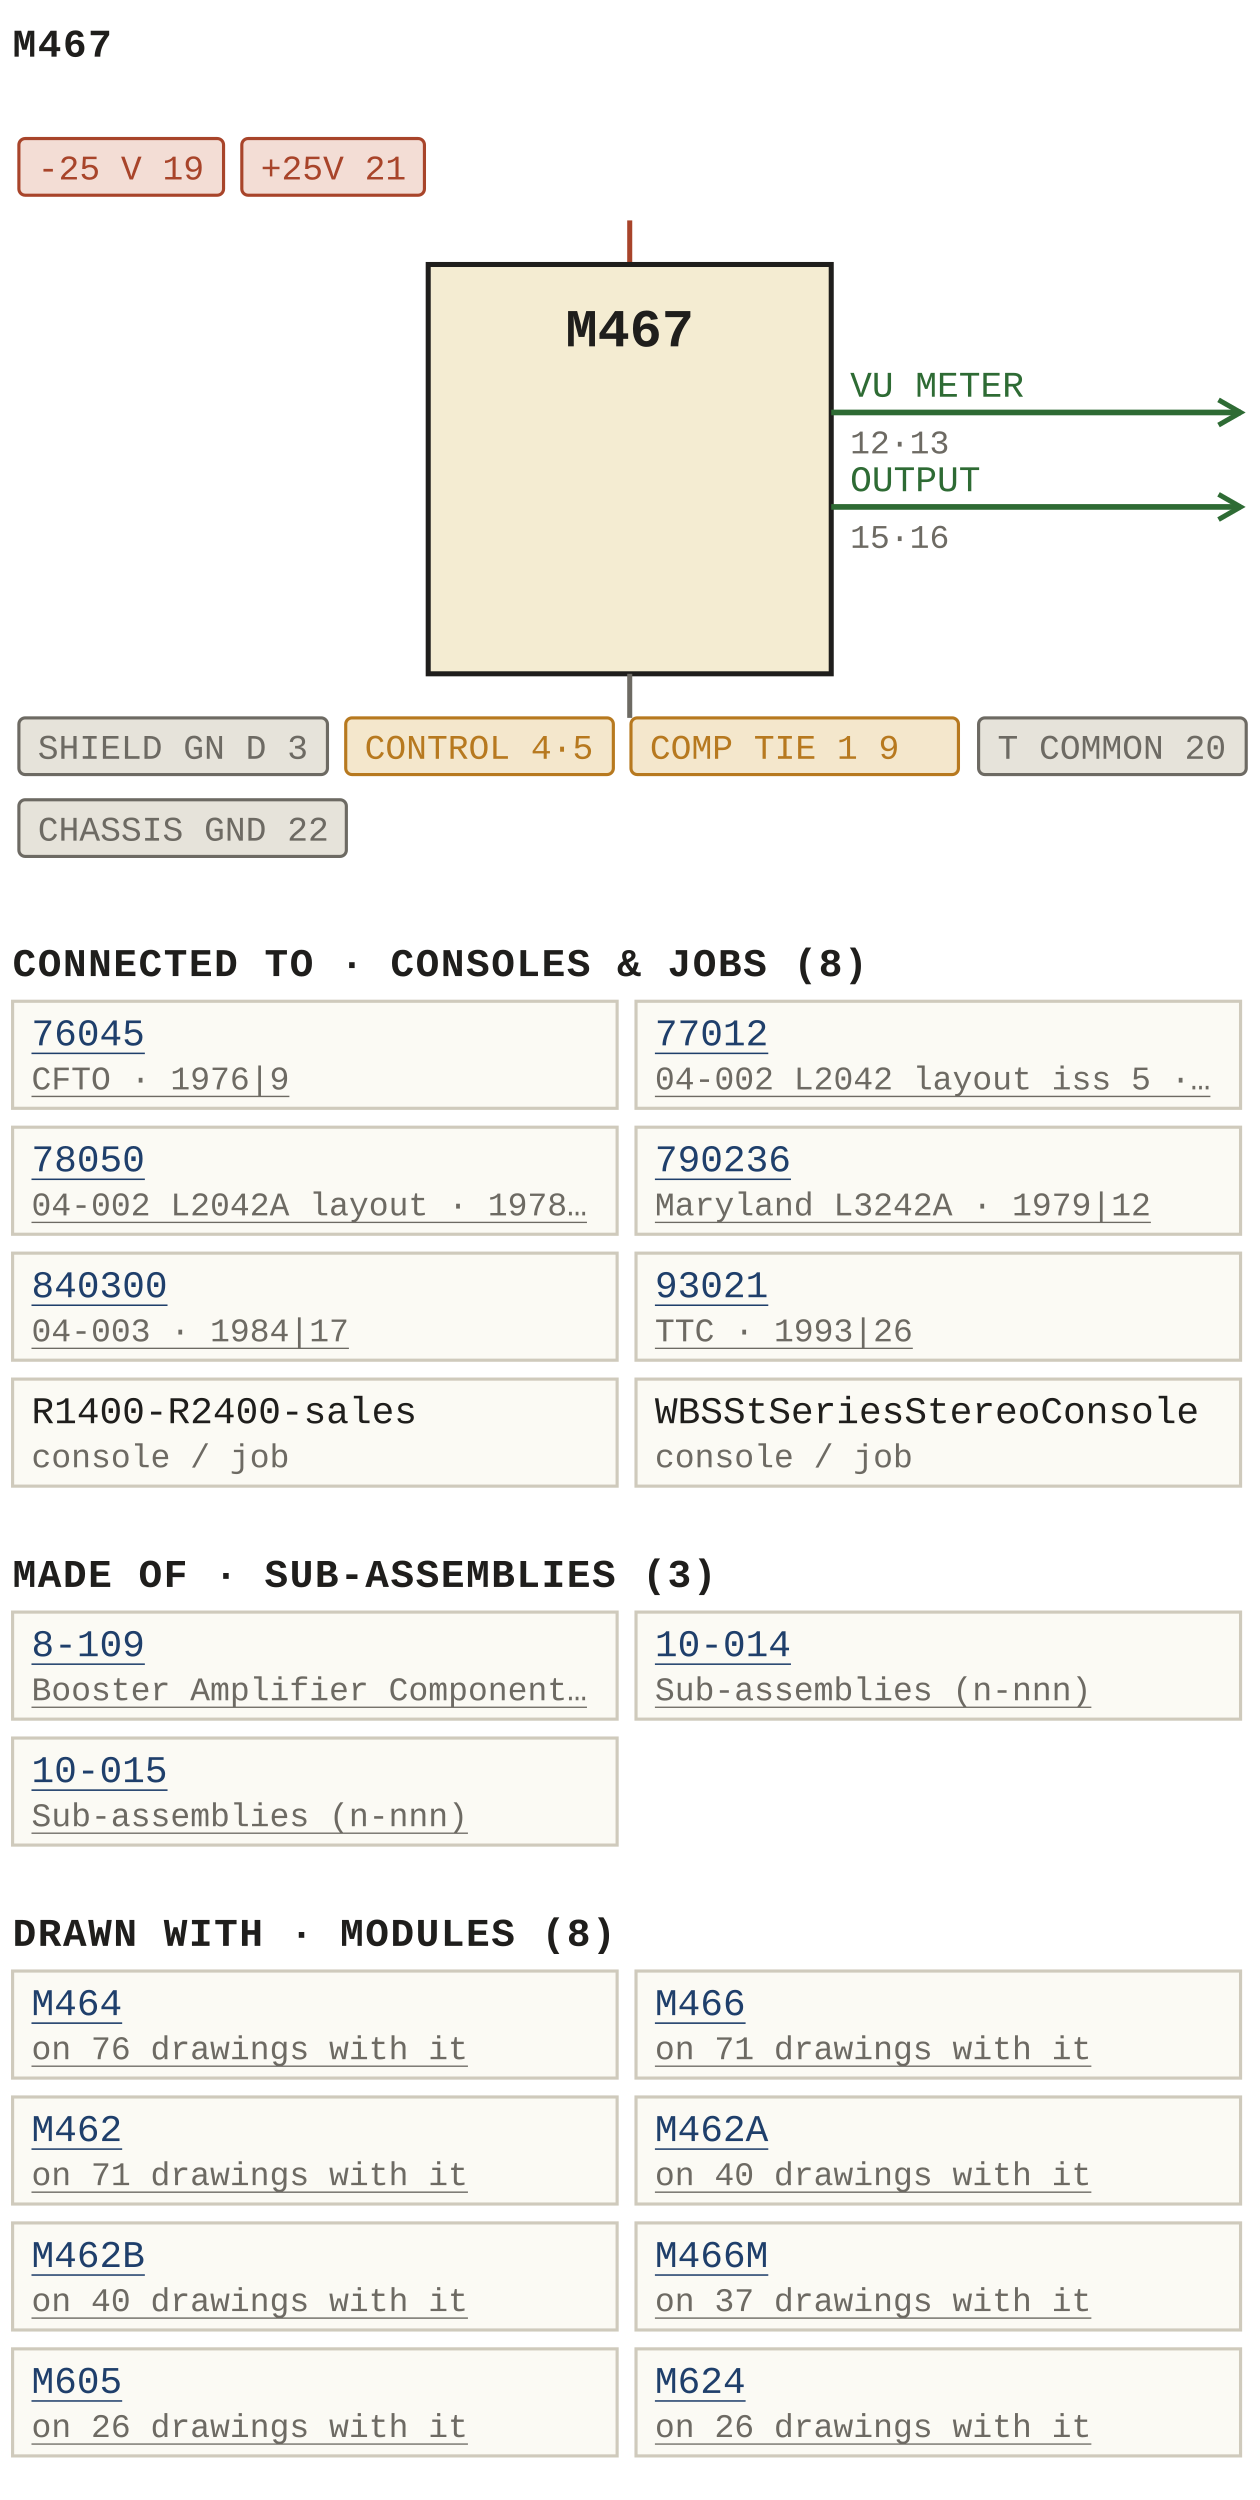
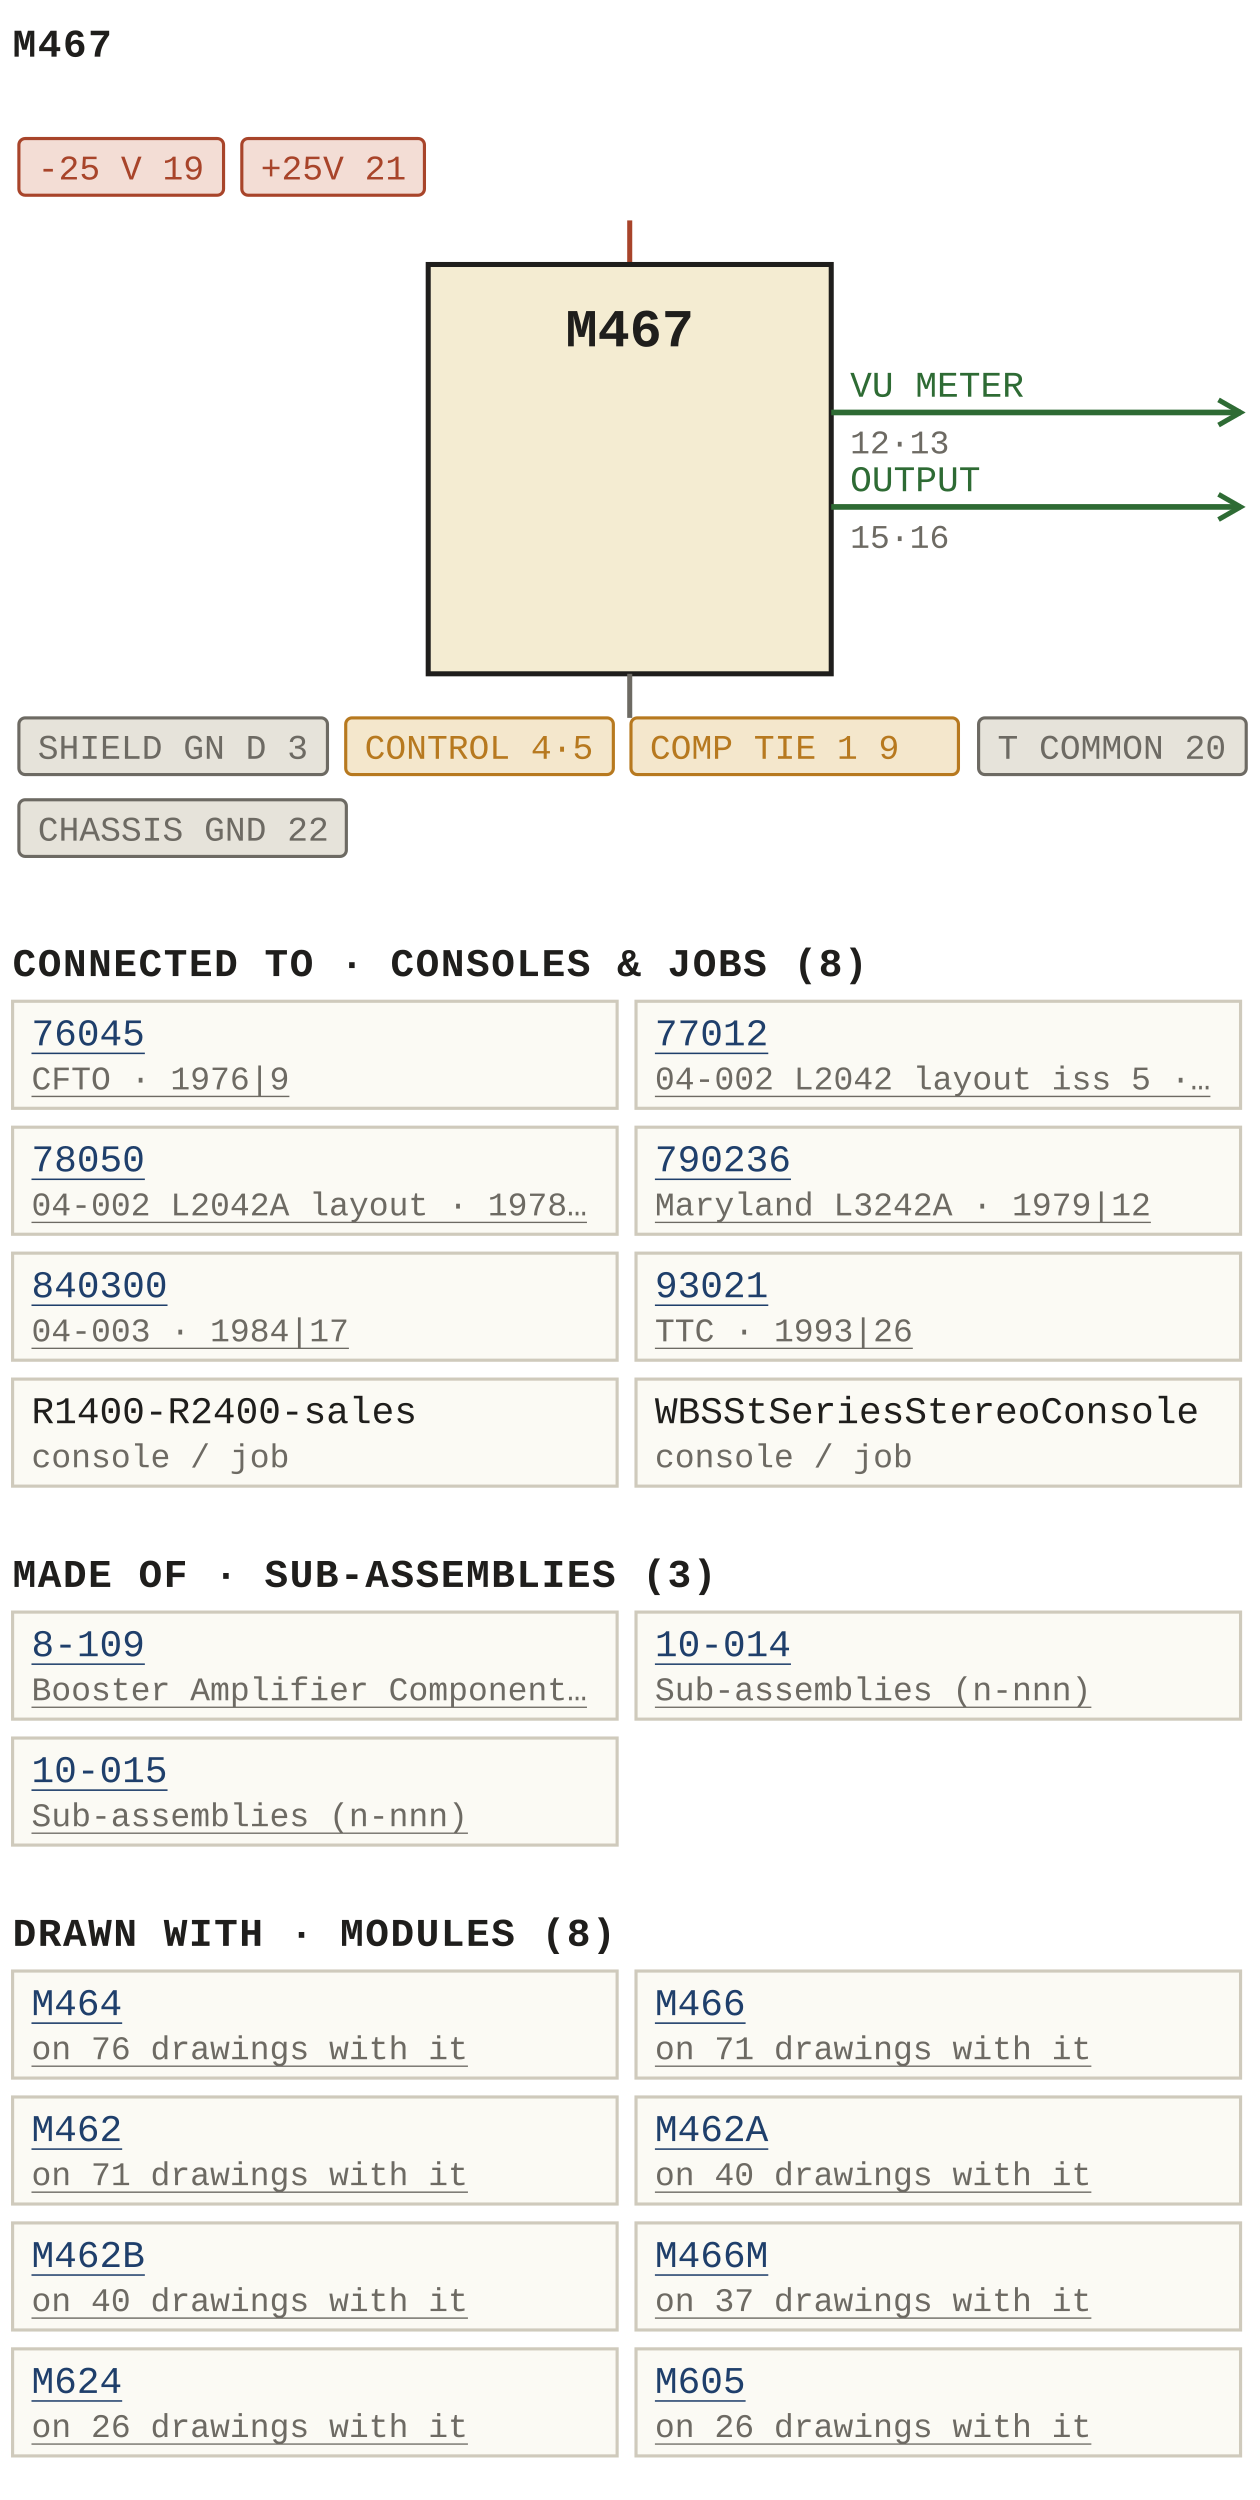
<svg xmlns="http://www.w3.org/2000/svg" class="wp" viewBox="0 0 400 794" width="400" height="794" role="img" aria-label="M467 connections" style="width:100%;max-width:500px;height:auto;background:#fbfaf4">
  <style>.wp text{font-family:"Courier Prime","Courier New",Courier,monospace;fill:#1f1e1c;font-size:12px} .wp .f{fill:#6d6a63;font-size:10.5px} .wp .h{font-size:12.5px;font-weight:700;letter-spacing:.04em} .wp .b{font-size:17px;font-weight:700} .wp a text{fill:#1f3f6b;text-decoration:underline} .wp a:hover rect{fill:#efe9d2}</style>
  <text x="4" y="18" class="h">M467</text>
  <rect x="6" y="44" width="65" height="18" rx="2" fill="#f3ddd5" stroke="#a8442a" />
  <text x="12" y="57" style="font-size:11px;fill:#a8442a">-25 V 19</text>
  <rect x="76.8" y="44" width="58" height="18" rx="2" fill="#f3ddd5" stroke="#a8442a" />
  <text x="82.8" y="57" style="font-size:11px;fill:#a8442a">+25V 21</text>
  <line x1="200.0" y1="70" x2="200.0" y2="84" stroke="#a8442a" stroke-width="1.6" />
  <rect x="136" y="84" width="128" height="130" fill="#f4ecd2" stroke="#1f1e1c" stroke-width="1.6" />
  <text x="200.0" y="110" class="b" text-anchor="middle">M467</text>
  <line x1="264" y1="131" x2="394" y2="131" stroke="#2e6b34" stroke-width="1.8" />
  <path d="M387,127 L394,131 L387,135" fill="none" stroke="#2e6b34" stroke-width="1.6" />
  <text x="270" y="126" text-anchor="start" style="font-size:11.5px;fill:#2e6b34">VU METER</text>
  <text x="270" y="144" text-anchor="start" class="f">12·13</text>
  <line x1="264" y1="161" x2="394" y2="161" stroke="#2e6b34" stroke-width="1.8" />
  <path d="M387,157 L394,161 L387,165" fill="none" stroke="#2e6b34" stroke-width="1.6" />
  <text x="270" y="156" text-anchor="start" style="font-size:11.5px;fill:#2e6b34">OUTPUT</text>
  <text x="270" y="174" text-anchor="start" class="f">15·16</text>
  <line x1="200.0" y1="214" x2="200.0" y2="228" stroke="#6d6a63" stroke-width="1.6" />
  <rect x="6" y="228" width="98" height="18" rx="2" fill="#e6e3da" stroke="#6d6a63" />
  <text x="12" y="241" style="font-size:11px;fill:#6d6a63">SHIELD GN D 3</text>
  <rect x="109.8" y="228" width="85" height="18" rx="2" fill="#f4e7cc" stroke="#b7791f" />
  <text x="115.8" y="241" style="font-size:11px;fill:#b7791f">CONTROL 4·5</text>
  <rect x="200.4" y="228" width="104" height="18" rx="2" fill="#f4e7cc" stroke="#b7791f" />
  <text x="206.4" y="241" style="font-size:11px;fill:#b7791f">COMP TIE   1 9</text>
  <rect x="310.8" y="228" width="85" height="18" rx="2" fill="#e6e3da" stroke="#6d6a63" />
  <text x="316.8" y="241" style="font-size:11px;fill:#6d6a63">T COMMON 20</text>
  <rect x="6" y="254" width="104" height="18" rx="2" fill="#e6e3da" stroke="#6d6a63" />
  <text x="12" y="267" style="font-size:11px;fill:#6d6a63">CHASSIS GND 22</text>
  <text x="4" y="310" class="h">CONNECTED TO · CONSOLES &amp; JOBS (8)</text>
  <a href="../../PAGES/Job-76045.html">
    <rect x="4" y="318" width="192" height="34" fill="#fbfaf4" stroke="#cfcabc" />
    <text x="10" y="332">76045</text>
    <text x="10" y="346" class="f">CFTO · 1976|9</text>
  </a>
  <a href="../../PAGES/Job-77012.html">
    <rect x="202" y="318" width="192" height="34" fill="#fbfaf4" stroke="#cfcabc" />
    <text x="208" y="332">77012</text>
    <text x="208" y="346" class="f">04-002 L2042 layout iss 5 ·…</text>
  </a>
  <a href="../../PAGES/Job-78050.html">
    <rect x="4" y="358" width="192" height="34" fill="#fbfaf4" stroke="#cfcabc" />
    <text x="10" y="372">78050</text>
    <text x="10" y="386" class="f">04-002 L2042A layout · 1978…</text>
  </a>
  <a href="../../PAGES/Job-790236.html">
    <rect x="202" y="358" width="192" height="34" fill="#fbfaf4" stroke="#cfcabc" />
    <text x="208" y="372">790236</text>
    <text x="208" y="386" class="f">Maryland L3242A · 1979|12</text>
  </a>
  <a href="../../PAGES/Job-840300.html">
    <rect x="4" y="398" width="192" height="34" fill="#fbfaf4" stroke="#cfcabc" />
    <text x="10" y="412">840300</text>
    <text x="10" y="426" class="f">04-003 · 1984|17</text>
  </a>
  <a href="../../PAGES/Job-93021.html">
    <rect x="202" y="398" width="192" height="34" fill="#fbfaf4" stroke="#cfcabc" />
    <text x="208" y="412">93021</text>
    <text x="208" y="426" class="f">TTC · 1993|26</text>
  </a>
  <rect x="4" y="438" width="192" height="34" fill="#fbfaf4" stroke="#cfcabc" />
  <text x="10" y="452">R1400-R2400-sales</text>
  <text x="10" y="466" class="f">console / job</text>
  <rect x="202" y="438" width="192" height="34" fill="#fbfaf4" stroke="#cfcabc" />
  <text x="208" y="452">WBSStSeriesStereoConsole</text>
  <text x="208" y="466" class="f">console / job</text>
  <text x="4" y="504" class="h">MADE OF · SUB-ASSEMBLIES (3)</text>
  <a href="../../PAGES/Register-Sub-assemblies-n-nnn.html#8-109">
    <rect x="4" y="512" width="192" height="34" fill="#fbfaf4" stroke="#cfcabc" />
    <text x="10" y="526">8-109</text>
    <text x="10" y="540" class="f">Booster Amplifier Component…</text>
  </a>
  <a href="../../PAGES/Register-Sub-assemblies-n-nnn.html#10-014">
    <rect x="202" y="512" width="192" height="34" fill="#fbfaf4" stroke="#cfcabc" />
    <text x="208" y="526">10-014</text>
    <text x="208" y="540" class="f">Sub-assemblies (n-nnn)</text>
  </a>
  <a href="../../PAGES/Register-Sub-assemblies-n-nnn.html#10-015">
    <rect x="4" y="552" width="192" height="34" fill="#fbfaf4" stroke="#cfcabc" />
    <text x="10" y="566">10-015</text>
    <text x="10" y="580" class="f">Sub-assemblies (n-nnn)</text>
  </a>
  <text x="4" y="618" class="h">DRAWN WITH · MODULES (8)</text>
  <a href="../../PAGES/M464.html">
    <rect x="4" y="626" width="192" height="34" fill="#fbfaf4" stroke="#cfcabc" />
    <text x="10" y="640">M464</text>
    <text x="10" y="654" class="f">on 76 drawings with it</text>
  </a>
  <a href="../../PAGES/M466.html">
    <rect x="202" y="626" width="192" height="34" fill="#fbfaf4" stroke="#cfcabc" />
    <text x="208" y="640">M466</text>
    <text x="208" y="654" class="f">on 71 drawings with it</text>
  </a>
  <a href="../../PAGES/M462.html">
    <rect x="4" y="666" width="192" height="34" fill="#fbfaf4" stroke="#cfcabc" />
    <text x="10" y="680">M462</text>
    <text x="10" y="694" class="f">on 71 drawings with it</text>
  </a>
  <a href="../../PAGES/M462A.html">
    <rect x="202" y="666" width="192" height="34" fill="#fbfaf4" stroke="#cfcabc" />
    <text x="208" y="680">M462A</text>
    <text x="208" y="694" class="f">on 40 drawings with it</text>
  </a>
  <a href="../../PAGES/M462B.html">
    <rect x="4" y="706" width="192" height="34" fill="#fbfaf4" stroke="#cfcabc" />
    <text x="10" y="720">M462B</text>
    <text x="10" y="734" class="f">on 40 drawings with it</text>
  </a>
  <a href="../../PAGES/M466M.html">
    <rect x="202" y="706" width="192" height="34" fill="#fbfaf4" stroke="#cfcabc" />
    <text x="208" y="720">M466M</text>
    <text x="208" y="734" class="f">on 37 drawings with it</text>
  </a>
-   <a href="../../PAGES/M605.html">
+   <a href="../../PAGES/M624.html">
    <rect x="4" y="746" width="192" height="34" fill="#fbfaf4" stroke="#cfcabc" />
-     <text x="10" y="760">M605</text>
+     <text x="10" y="760">M624</text>
    <text x="10" y="774" class="f">on 26 drawings with it</text>
  </a>
-   <a href="../../PAGES/M624.html">
+   <a href="../../PAGES/M605.html">
    <rect x="202" y="746" width="192" height="34" fill="#fbfaf4" stroke="#cfcabc" />
-     <text x="208" y="760">M624</text>
+     <text x="208" y="760">M605</text>
    <text x="208" y="774" class="f">on 26 drawings with it</text>
  </a>
</svg>
